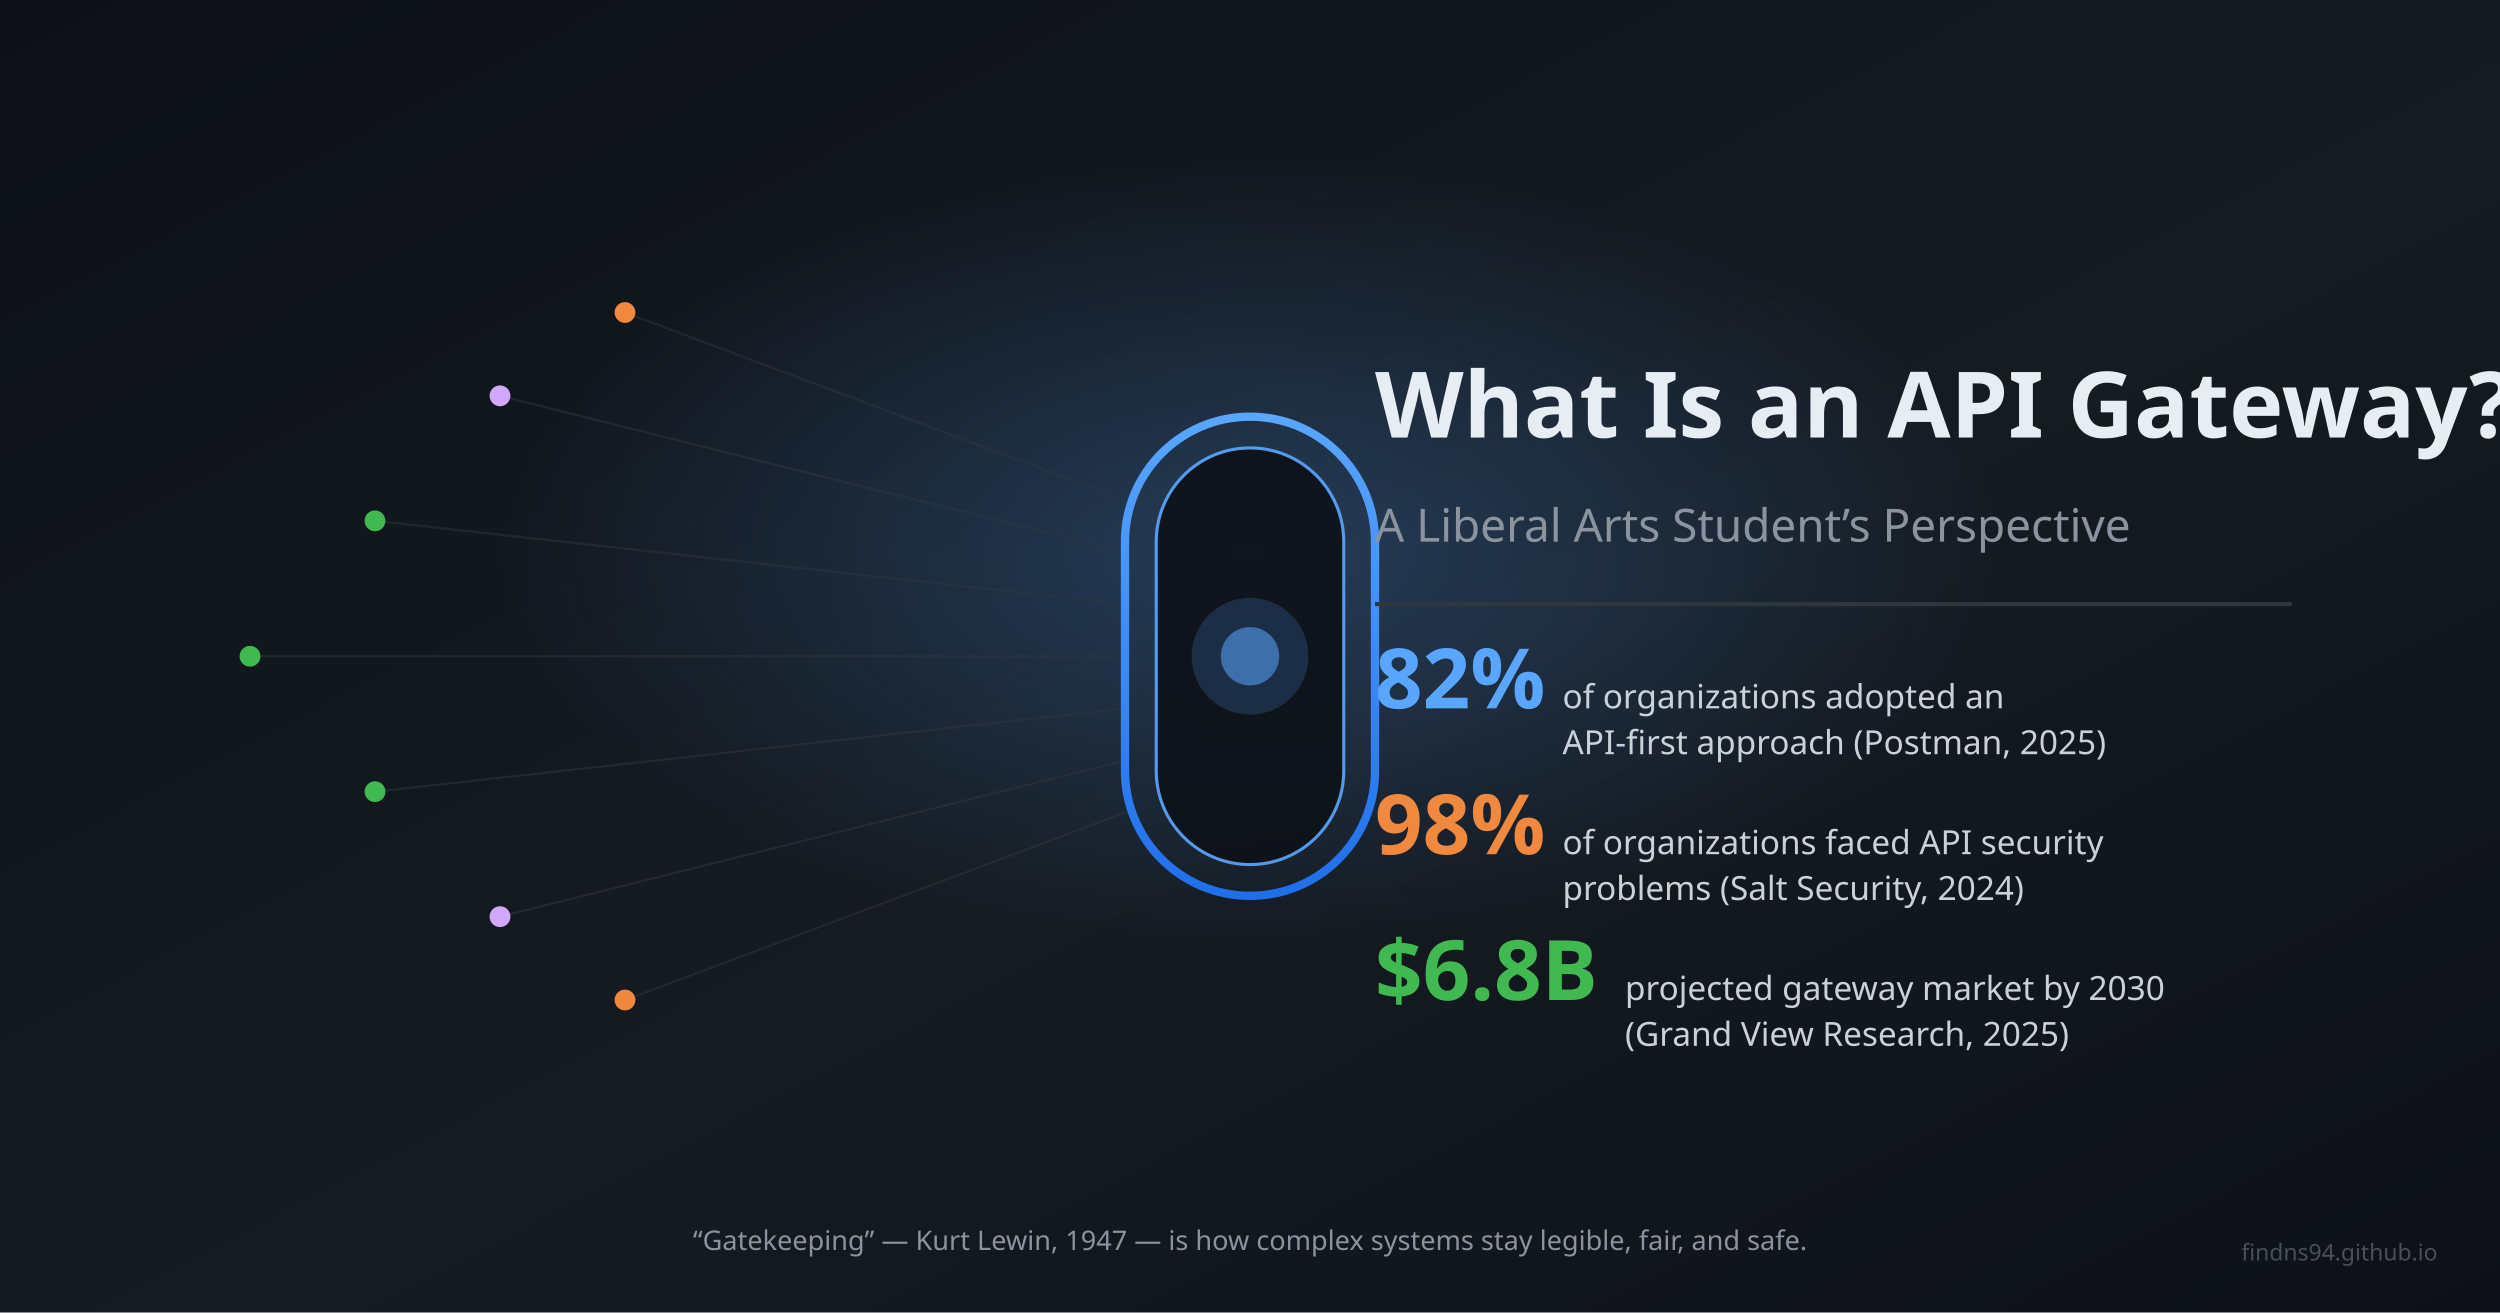
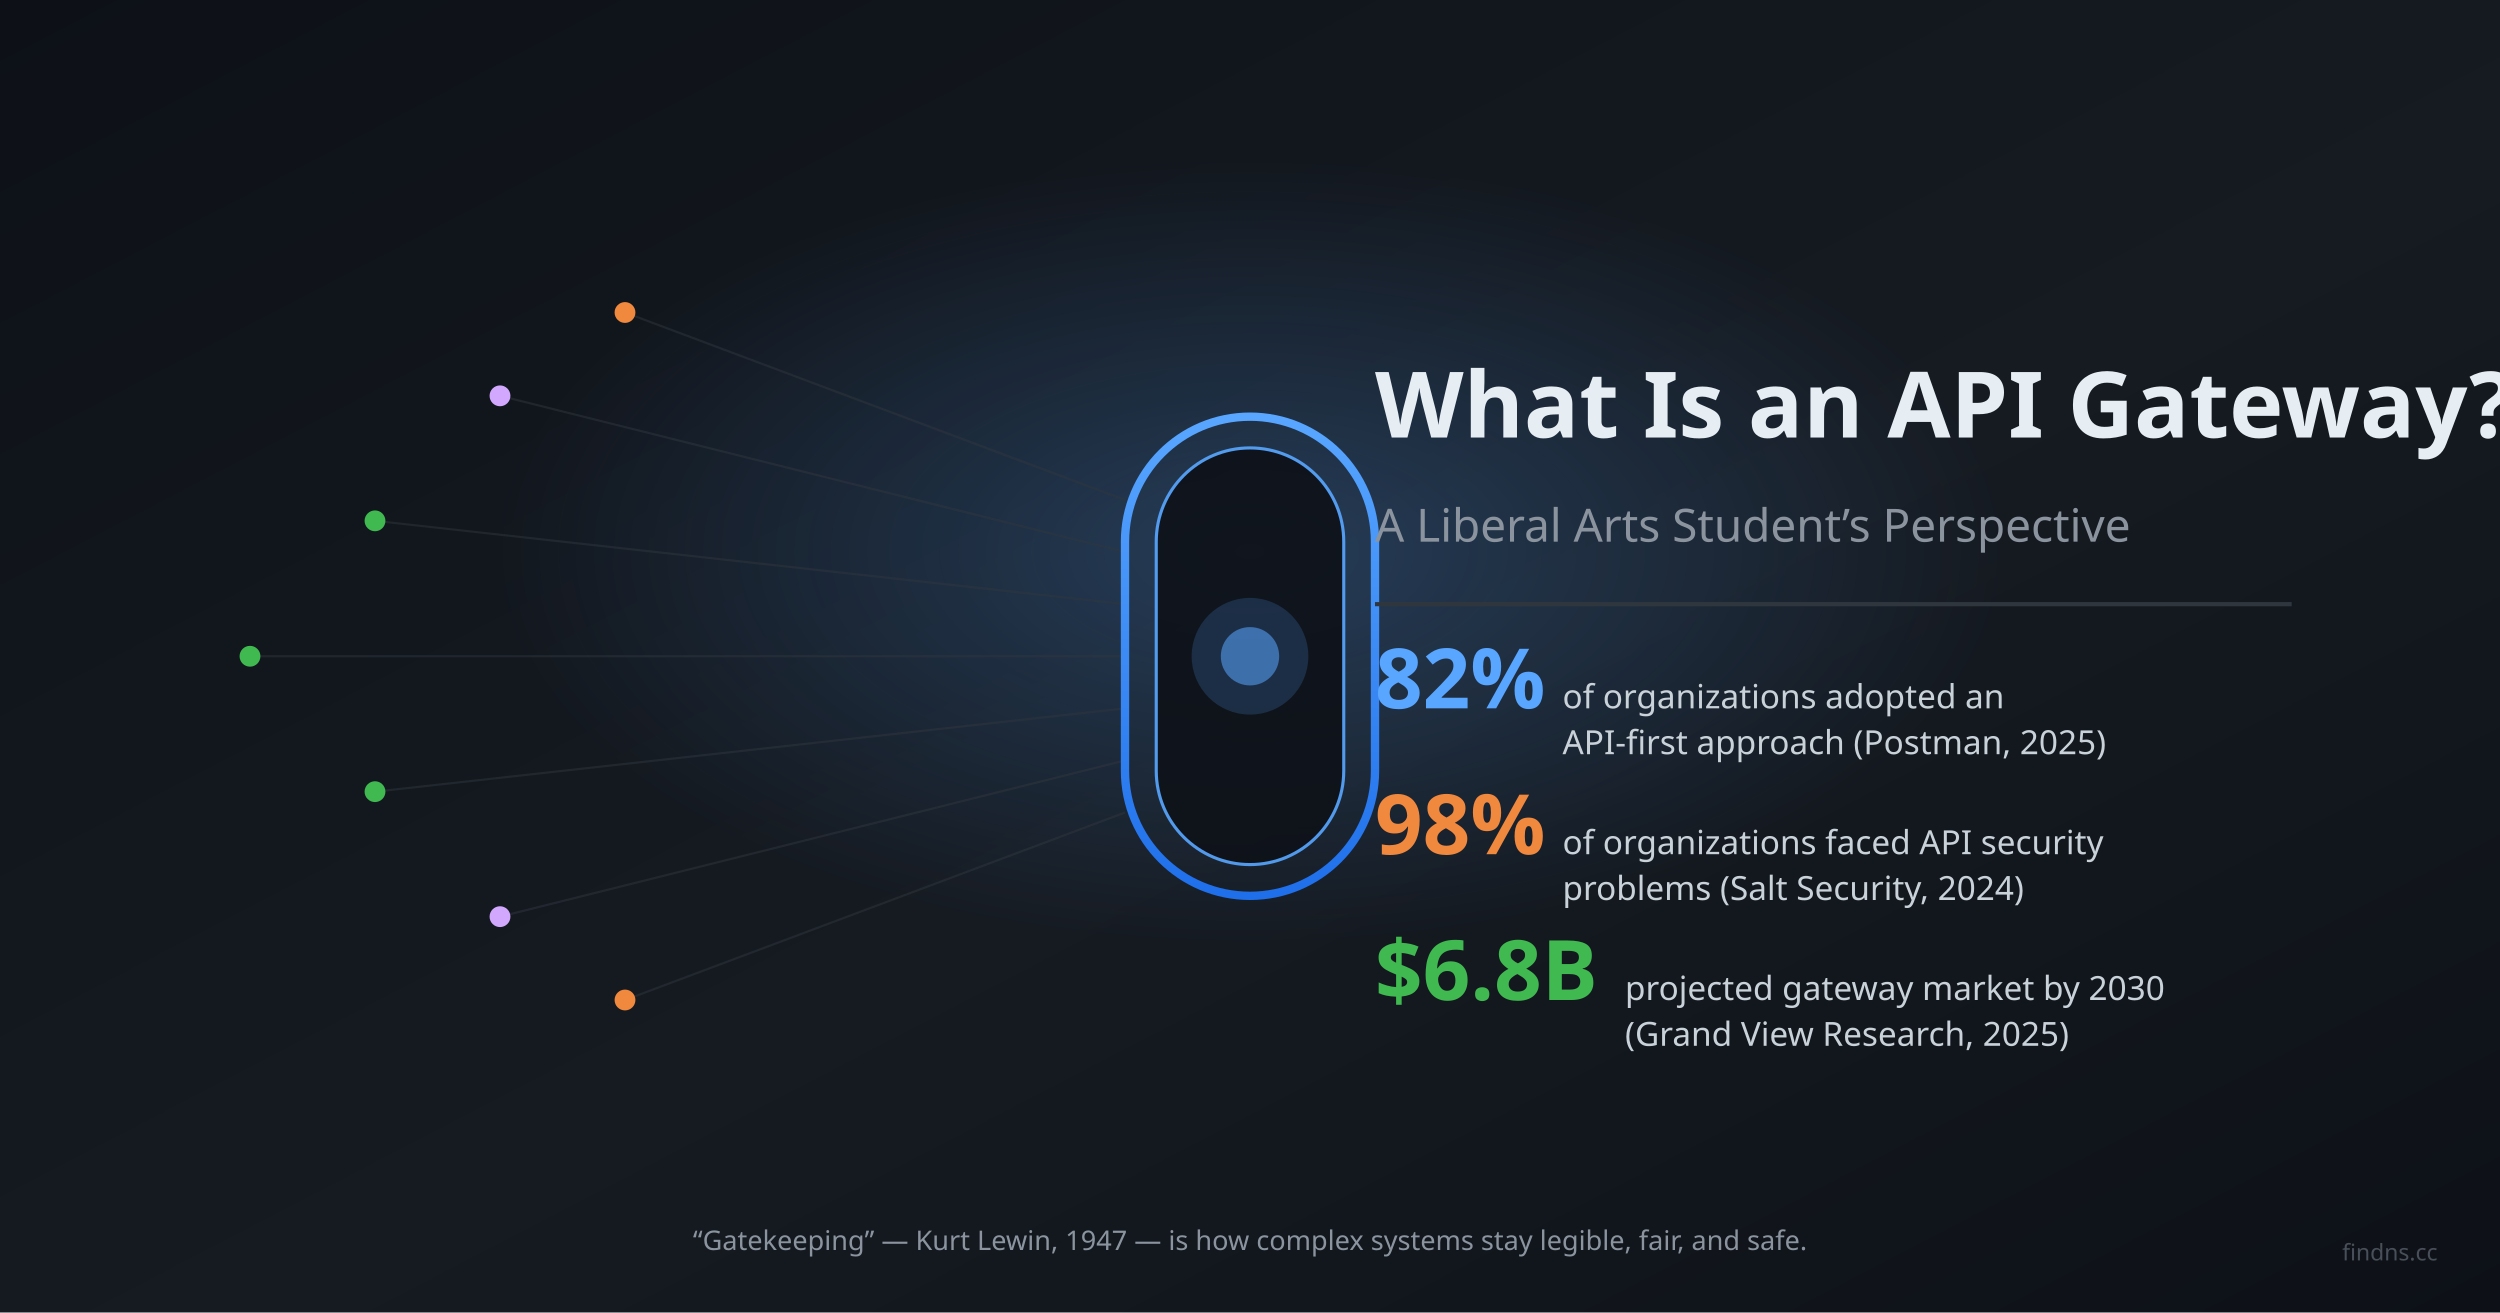
<svg xmlns="http://www.w3.org/2000/svg" viewBox="0 0 1200 630" role="img" aria-label="What Is an API Gateway — A Liberal Arts Student's Perspective. The gatekeeper of the internet: 82% of organizations adopted an API-first approach in 2025. 98% faced API security problems.">
  <defs>
    <linearGradient id="bg" x1="0" y1="0" x2="1" y2="1">
      <stop offset="0%" stop-color="#0d1117" />
      <stop offset="55%" stop-color="#161b22" />
      <stop offset="100%" stop-color="#0d1117" />
    </linearGradient>
    <linearGradient id="gate" x1="0" y1="0" x2="0" y2="1">
      <stop offset="0%" stop-color="#58a6ff" />
      <stop offset="100%" stop-color="#1f6feb" />
    </linearGradient>
    <radialGradient id="glow" cx="50%" cy="42%" r="30%">
      <stop offset="0%" stop-color="#58a6ff" stop-opacity="0.25" />
      <stop offset="100%" stop-color="#58a6ff" stop-opacity="0" />
    </radialGradient>
  </defs>
  <rect width="1200" height="630" fill="url(#bg)" />
  <rect width="1200" height="630" fill="url(#glow)" />
  <g stroke="#30363d" stroke-width="1" opacity="0.5">
    <line x1="120" y1="315" x2="540" y2="315" />
    <line x1="180" y1="250" x2="540" y2="290" />
    <line x1="180" y1="380" x2="540" y2="340" />
    <line x1="240" y1="190" x2="540" y2="265" />
    <line x1="240" y1="440" x2="540" y2="365" />
    <line x1="300" y1="150" x2="540" y2="240" />
    <line x1="300" y1="480" x2="540" y2="390" />
  </g>
  <g>
    <rect x="540" y="200" width="120" height="230" rx="60" fill="none" stroke="url(#gate)" stroke-width="4" />
    <rect x="555" y="215" width="90" height="200" rx="45" fill="#0d1117" stroke="#58a6ff" stroke-width="1.5" opacity="0.9" />
    <circle cx="600" cy="315" r="28" fill="#58a6ff" opacity="0.18" />
    <circle cx="600" cy="315" r="14" fill="#58a6ff" opacity="0.55" />
    <circle cx="120" cy="315" r="5" fill="#3fb950" />
    <circle cx="180" cy="250" r="5" fill="#3fb950" />
    <circle cx="180" cy="380" r="5" fill="#3fb950" />
    <circle cx="240" cy="190" r="5" fill="#d2a8ff" />
    <circle cx="240" cy="440" r="5" fill="#d2a8ff" />
    <circle cx="300" cy="150" r="5" fill="#f0883e" />
    <circle cx="300" cy="480" r="5" fill="#f0883e" />
  </g>
  <text x="660" y="210" fill="#e6edf3" font-family="system-ui,sans-serif" font-size="44" font-weight="800">What Is an API Gateway?</text>
  <text x="660" y="260" fill="#8b949e" font-family="system-ui,sans-serif" font-size="22" font-weight="500">A Liberal Arts Student’s Perspective</text>
  <line x1="660" y1="290" x2="1100" y2="290" stroke="#30363d" stroke-width="2" />
  <g font-family="system-ui,sans-serif">
    <text x="660" y="340" fill="#58a6ff" font-size="40" font-weight="800">82%</text>
    <text x="750" y="340" fill="#c9d1d9" font-size="16" font-weight="500">of organizations adopted an</text>
    <text x="750" y="362" fill="#c9d1d9" font-size="16" font-weight="500">API-first approach (Postman, 2025)</text>
    <text x="660" y="410" fill="#f0883e" font-size="40" font-weight="800">98%</text>
    <text x="750" y="410" fill="#c9d1d9" font-size="16" font-weight="500">of organizations faced API security</text>
    <text x="750" y="432" fill="#c9d1d9" font-size="16" font-weight="500">problems (Salt Security, 2024)</text>
    <text x="660" y="480" fill="#3fb950" font-size="40" font-weight="800">$6.8B</text>
    <text x="780" y="480" fill="#c9d1d9" font-size="16" font-weight="500">projected gateway market by 2030</text>
    <text x="780" y="502" fill="#c9d1d9" font-size="16" font-weight="500">(Grand View Research, 2025)</text>
  </g>
  <text x="600" y="600" fill="#8b949e" font-family="system-ui,sans-serif" font-size="13" text-anchor="middle">“Gatekeeping” — Kurt Lewin, 1947 — is how complex systems stay legible, fair, and safe.</text>
-   <text x="1170" y="605" fill="#484f58" font-family="system-ui,sans-serif" font-size="11" text-anchor="end">findns94.github.io</text>
+   <text x="1170" y="605" fill="#484f58" font-family="system-ui,sans-serif" font-size="11" text-anchor="end">findns.cc</text>
</svg>
